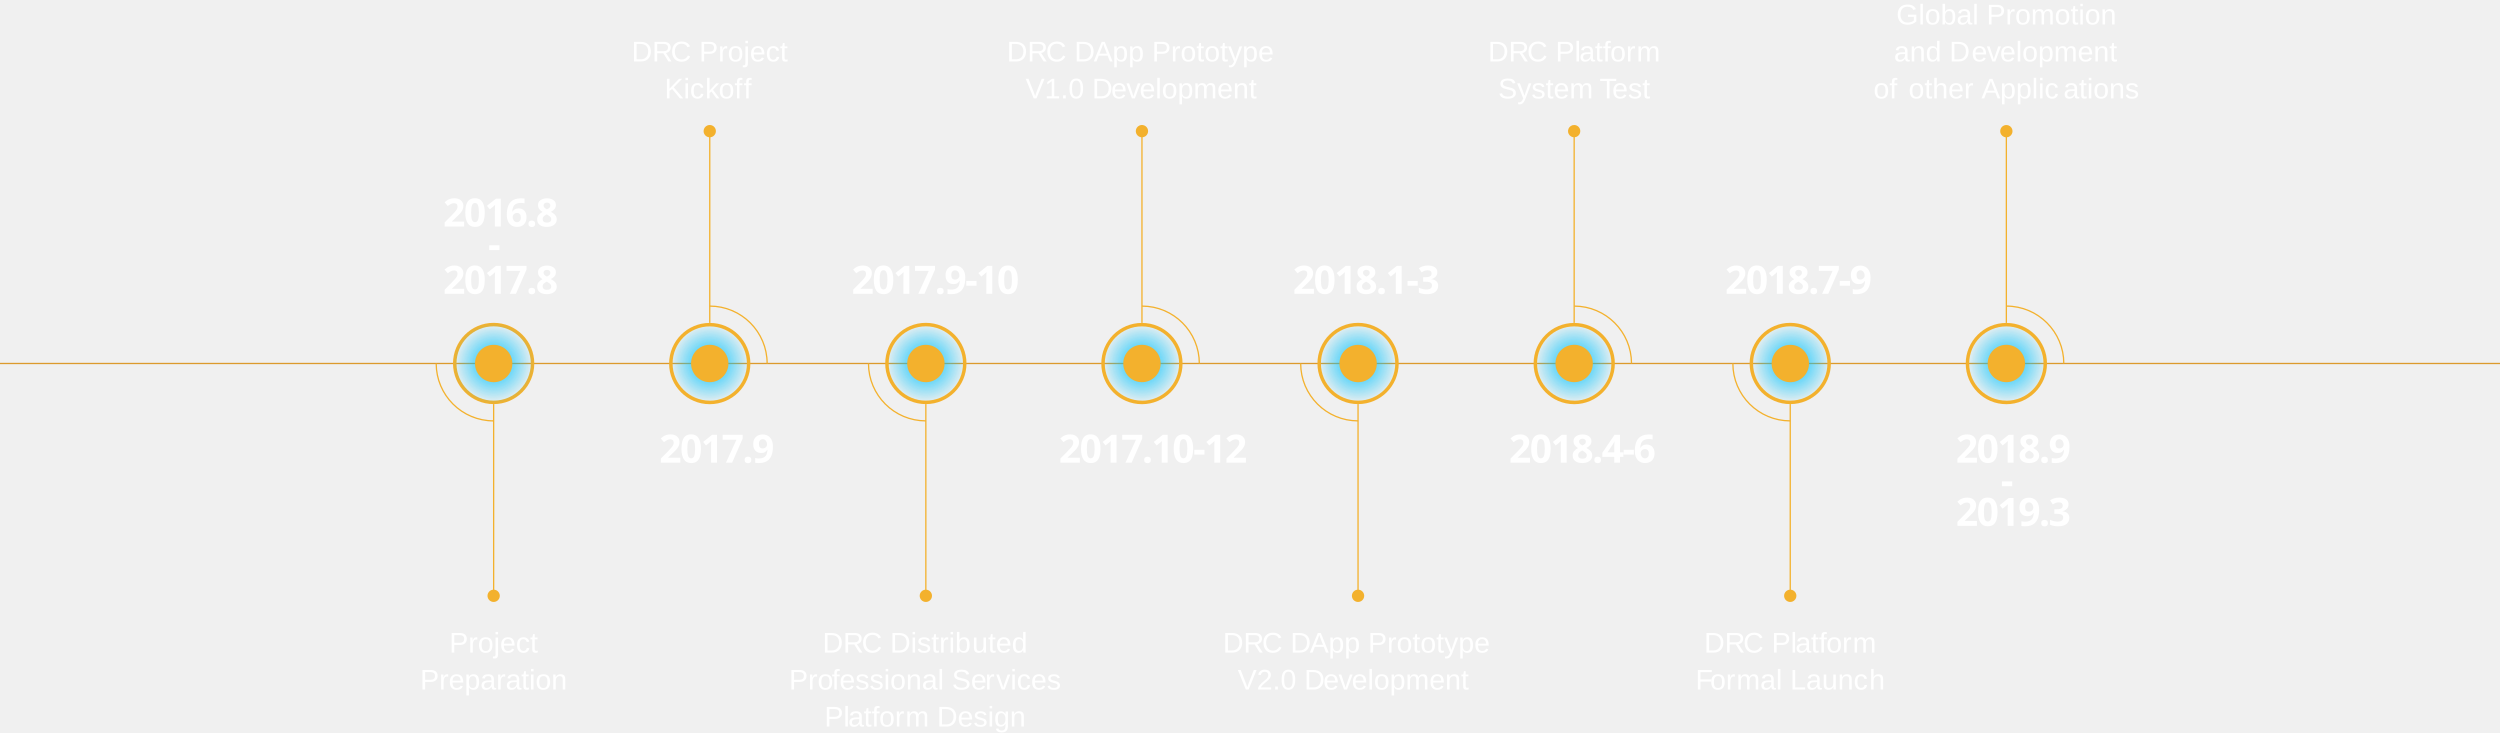
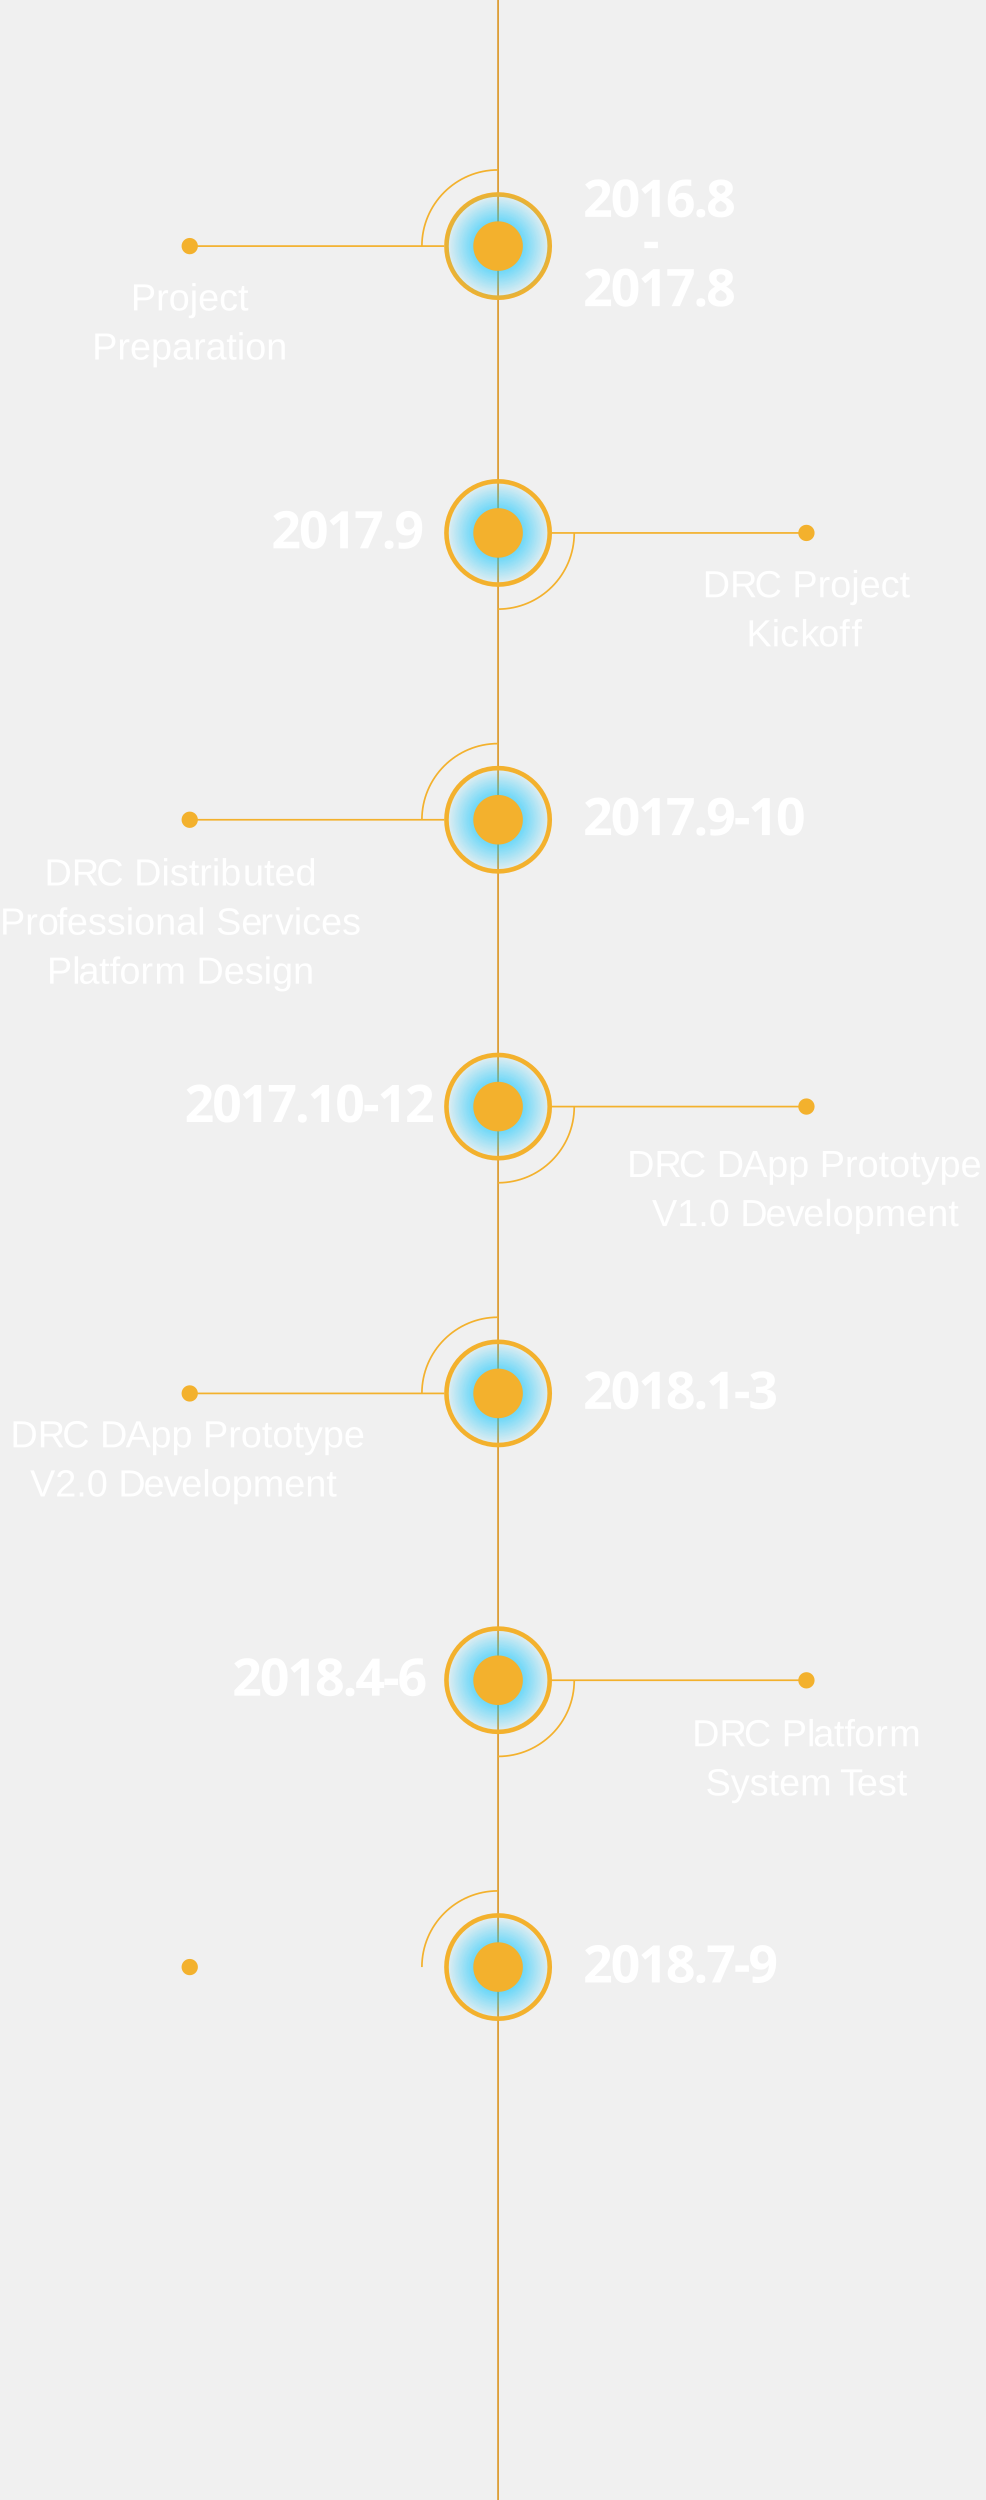
- <svg xmlns="http://www.w3.org/2000/svg" xmlns:xlink="http://www.w3.org/1999/xlink" viewBox="0 0 1920 562.6">
+ <svg xmlns="http://www.w3.org/2000/svg" xmlns:xlink="http://www.w3.org/1999/xlink" viewBox="0 0 570.37 1446.56">
  <defs>
-     <style>.cls-1{font-size:30px;font-family:Helvetica-Condensed-Bold, Helvetica Condensed;font-weight:700;letter-spacing:-0.04em;}.cls-1,.cls-13{fill:#fff;}.cls-12,.cls-2{fill:none;stroke-miterlimit:10;}.cls-2{stroke:#dc9a2d;}.cls-3{fill:#f3b12d;}.cls-4{fill:url(#未命名的渐变_460);}.cls-5{fill:url(#未命名的渐变_460-2);}.cls-6{fill:url(#未命名的渐变_460-3);}.cls-7{fill:url(#未命名的渐变_460-4);}.cls-8{fill:url(#未命名的渐变_460-5);}.cls-9{fill:url(#未命名的渐变_460-6);}.cls-10{fill:url(#未命名的渐变_460-7);}.cls-11{fill:url(#未命名的渐变_460-8);}.cls-12{stroke:#f3b12d;}.cls-13{font-size:21.88px;font-family:ArialMT-Light, Arial;}.cls-14{letter-spacing:-0.01em;}.cls-15{letter-spacing:-0.02em;}.cls-16{letter-spacing:-0.02em;}.cls-17{letter-spacing:-0.03em;}.cls-18{letter-spacing:0.05em;}.cls-19{letter-spacing:0.12em;}.cls-20{letter-spacing:-0.01em;}.cls-21{letter-spacing:0em;}.cls-22{letter-spacing:0.05em;}.cls-23{letter-spacing:-0.02em;}.cls-24{letter-spacing:0.04em;}.cls-25{letter-spacing:-0.05em;}.cls-26{letter-spacing:-0.02em;}.cls-27{letter-spacing:-0.04em;}.cls-28{letter-spacing:-0.05em;}.cls-29{letter-spacing:0.04em;}.cls-30{letter-spacing:-0.01em;}.cls-31{letter-spacing:-0.02em;}.cls-32{letter-spacing:-0.11em;}.cls-33{letter-spacing:0em;}</style>
-     <radialGradient id="未命名的渐变_460" cx="379.12" cy="279.16" r="31.21" gradientUnits="userSpaceOnUse">
+     <style>.cls-1{font-size:30px;font-family:Helvetica-Condensed-Bold, Helvetica Condensed;font-weight:700;letter-spacing:-0.04em;}.cls-1,.cls-12{fill:#fff;}.cls-11,.cls-2{fill:none;stroke-miterlimit:10;}.cls-2{stroke:#dc9a2d;}.cls-3{fill:#f3b12d;}.cls-4{fill:url(#未命名的渐变_54);}.cls-5{fill:url(#未命名的渐变_54-2);}.cls-6{fill:url(#未命名的渐变_54-3);}.cls-7{fill:url(#未命名的渐变_54-4);}.cls-8{fill:url(#未命名的渐变_54-5);}.cls-9{fill:url(#未命名的渐变_54-6);}.cls-10{fill:url(#未命名的渐变_54-7);}.cls-11{stroke:#f3b12d;}.cls-12{font-size:21.88px;font-family:ArialMT-Light, Arial;}.cls-13{letter-spacing:-0.01em;}.cls-14{letter-spacing:-0.02em;}.cls-15{letter-spacing:-0.02em;}.cls-16{letter-spacing:-0.03em;}.cls-17{letter-spacing:0.05em;}.cls-18{letter-spacing:0.12em;}.cls-19{letter-spacing:-0.01em;}.cls-20{letter-spacing:0em;}.cls-21{letter-spacing:0.05em;}.cls-22{letter-spacing:-0.02em;}.cls-23{letter-spacing:0.04em;}.cls-24{letter-spacing:-0.05em;}.cls-25{letter-spacing:-0.02em;}.cls-26{letter-spacing:-0.04em;}.cls-27{letter-spacing:-0.02em;}.cls-28{letter-spacing:-0.11em;}</style>
+     <radialGradient id="未命名的渐变_54" cx="-1066.96" cy="6387.07" r="31.21" gradientTransform="translate(6675.27 1209.37) rotate(90)" gradientUnits="userSpaceOnUse">
      <stop offset="0" stop-color="#00c3ff" />
      <stop offset="1" stop-color="#00c3ff" stop-opacity="0" />
    </radialGradient>
-     <radialGradient id="未命名的渐变_460-2" cx="545.09" cy="279.16" r="31.21" xlink:href="#未命名的渐变_460" />
-     <radialGradient id="未命名的渐变_460-3" cx="711.05" cy="279.16" r="31.21" xlink:href="#未命名的渐变_460" />
-     <radialGradient id="未命名的渐变_460-4" cx="877.02" cy="279.16" r="31.21" xlink:href="#未命名的渐变_460" />
-     <radialGradient id="未命名的渐变_460-5" cx="1042.98" cy="279.16" r="31.21" xlink:href="#未命名的渐变_460" />
-     <radialGradient id="未命名的渐变_460-6" cx="1208.95" cy="279.16" r="31.21" xlink:href="#未命名的渐变_460" />
-     <radialGradient id="未命名的渐变_460-7" cx="1375.65" cy="279.16" r="31.21" xlink:href="#未命名的渐变_460" />
-     <radialGradient id="未命名的渐变_460-8" cx="1541.59" cy="279.16" r="31.21" xlink:href="#未命名的渐变_460" />
+     <radialGradient id="未命名的渐变_54-2" cx="-901" cy="6387.07" r="31.21" xlink:href="#未命名的渐变_54" />
+     <radialGradient id="未命名的渐变_54-3" cx="-735.03" cy="6387.07" r="31.21" xlink:href="#未命名的渐变_54" />
+     <radialGradient id="未命名的渐变_54-4" cx="-569.07" cy="6387.07" r="31.21" xlink:href="#未命名的渐变_54" />
+     <radialGradient id="未命名的渐变_54-5" cx="-403.1" cy="6387.07" r="31.21" xlink:href="#未命名的渐变_54" />
+     <radialGradient id="未命名的渐变_54-6" cx="-237.14" cy="6387.07" r="31.21" xlink:href="#未命名的渐变_54" />
+     <radialGradient id="未命名的渐变_54-7" cx="-70.44" cy="6387.07" r="31.21" xlink:href="#未命名的渐变_54" />
  </defs>
  <g id="图层_2" data-name="图层 2">
    <g id="图层_1-2" data-name="图层 1">
      <g id="_编组_" data-name="&lt;编组&gt;">
-         <text class="cls-1" transform="translate(340.3 173.98)">2016.8<tspan x="34.5" y="24.28">-</tspan>
+         <text class="cls-1" transform="translate(337.41 125.49)">2016.8<tspan x="34.5" y="24.28">-</tspan>
          <tspan x="0" y="51.65">2017.8</tspan>
        </text>
      </g>
      <g id="_编组_2" data-name="&lt;编组&gt;">
-         <text class="cls-1" transform="translate(506.32 355.33)">2017.9</text>
+         <text class="cls-1" transform="translate(157.02 317.29)">2017.9</text>
      </g>
-       <line id="_路径_" data-name="&lt;路径&gt;" class="cls-2" y1="279.16" x2="1920" y2="279.16" />
+       <line id="_路径_" data-name="&lt;路径&gt;" class="cls-2" x1="288.2" x2="288.2" y2="1446.56" />
      <g id="_编组_3" data-name="&lt;编组&gt;">
-         <path id="_复合路径_" data-name="&lt;复合路径&gt;" class="cls-3" d="M379.12,310.36a31.21,31.21,0,1,1,31.21-31.2A31.23,31.23,0,0,1,379.12,310.36Zm0-59.74a28.54,28.54,0,1,0,28.54,28.54A28.57,28.57,0,0,0,379.12,250.62Z" />
+         <path id="_复合路径_" data-name="&lt;复合路径&gt;" class="cls-3" d="M257,142.4a31.21,31.21,0,1,1,31.21,31.21A31.24,31.24,0,0,1,257,142.4Zm59.75,0a28.54,28.54,0,1,0-28.54,28.54A28.57,28.57,0,0,0,316.74,142.4Z" />
      </g>
      <g id="_编组_4" data-name="&lt;编组&gt;">
-         <path id="_复合路径_2" data-name="&lt;复合路径&gt;" class="cls-4" d="M379.12,310.36a31.21,31.21,0,1,1,31.21-31.2A31.23,31.23,0,0,1,379.12,310.36Z" />
+         <path id="_复合路径_2" data-name="&lt;复合路径&gt;" class="cls-4" d="M257,142.4a31.21,31.21,0,1,1,31.21,31.21A31.24,31.24,0,0,1,257,142.4Z" />
      </g>
      <g id="_编组_5" data-name="&lt;编组&gt;">
-         <path id="_复合路径_3" data-name="&lt;复合路径&gt;" class="cls-5" d="M545.09,310.36a31.21,31.21,0,1,1,31.2-31.2A31.24,31.24,0,0,1,545.09,310.36Z" />
+         <path id="_复合路径_3" data-name="&lt;复合路径&gt;" class="cls-5" d="M257,308.37a31.21,31.21,0,1,1,31.21,31.2A31.24,31.24,0,0,1,257,308.37Z" />
      </g>
      <g id="_编组_6" data-name="&lt;编组&gt;">
-         <path id="_复合路径_4" data-name="&lt;复合路径&gt;" class="cls-6" d="M711.05,310.36a31.21,31.21,0,1,1,31.21-31.2A31.23,31.23,0,0,1,711.05,310.36Z" />
+         <path id="_复合路径_4" data-name="&lt;复合路径&gt;" class="cls-6" d="M257,474.33a31.21,31.21,0,1,1,31.21,31.21A31.24,31.24,0,0,1,257,474.33Z" />
      </g>
      <g id="_编组_7" data-name="&lt;编组&gt;">
-         <path id="_复合路径_5" data-name="&lt;复合路径&gt;" class="cls-7" d="M877,310.36a31.21,31.21,0,1,1,31.2-31.2A31.24,31.24,0,0,1,877,310.36Z" />
+         <path id="_复合路径_5" data-name="&lt;复合路径&gt;" class="cls-7" d="M257,640.3a31.21,31.21,0,1,1,31.21,31.2A31.24,31.24,0,0,1,257,640.3Z" />
      </g>
      <g id="_编组_8" data-name="&lt;编组&gt;">
-         <path id="_复合路径_6" data-name="&lt;复合路径&gt;" class="cls-8" d="M1043,310.36a31.21,31.21,0,1,1,31.21-31.2A31.23,31.23,0,0,1,1043,310.36Z" />
+         <path id="_复合路径_6" data-name="&lt;复合路径&gt;" class="cls-8" d="M257,806.26a31.21,31.21,0,1,1,31.21,31.21A31.24,31.24,0,0,1,257,806.26Z" />
      </g>
      <g id="_编组_9" data-name="&lt;编组&gt;">
-         <path id="_复合路径_7" data-name="&lt;复合路径&gt;" class="cls-9" d="M1209,310.36a31.21,31.21,0,1,1,31.2-31.2A31.24,31.24,0,0,1,1209,310.36Z" />
+         <path id="_复合路径_7" data-name="&lt;复合路径&gt;" class="cls-9" d="M257,972.23a31.21,31.21,0,1,1,31.21,31.2A31.24,31.24,0,0,1,257,972.23Z" />
      </g>
      <g id="_编组_10" data-name="&lt;编组&gt;">
-         <path id="_复合路径_8" data-name="&lt;复合路径&gt;" class="cls-10" d="M1375.65,310.36a31.21,31.21,0,1,1,31.2-31.2A31.24,31.24,0,0,1,1375.65,310.36Z" />
+         <path id="_复合路径_8" data-name="&lt;复合路径&gt;" class="cls-10" d="M257,1138.93a31.21,31.21,0,1,1,31.21,31.2A31.24,31.24,0,0,1,257,1138.93Z" />
      </g>
+       <path id="_路径_2" data-name="&lt;路径&gt;" class="cls-11" d="M244.12,142.4A44.08,44.08,0,0,1,288.2,98.33" />
+       <path id="_路径_3" data-name="&lt;路径&gt;" class="cls-11" d="M332.28,308.37a44.09,44.09,0,0,1-44.08,44.08" />
+       <path id="_路径_4" data-name="&lt;路径&gt;" class="cls-11" d="M332.28,640.3a44.09,44.09,0,0,1-44.08,44.08" />
+       <path id="_路径_5" data-name="&lt;路径&gt;" class="cls-11" d="M332.28,972.23a44.09,44.09,0,0,1-44.08,44.08" />
+       <line id="_路径_6" data-name="&lt;路径&gt;" class="cls-11" x1="257.02" y1="142.4" x2="109.78" y2="142.4" />
+       <circle id="_路径_7" data-name="&lt;路径&gt;" class="cls-3" cx="288.2" cy="142.4" r="14.35" />
+       <circle id="_路径_8" data-name="&lt;路径&gt;" class="cls-3" cx="288.2" cy="474.33" r="14.35" />
      <g id="_编组_11" data-name="&lt;编组&gt;">
-         <path id="_复合路径_9" data-name="&lt;复合路径&gt;" class="cls-11" d="M1541.59,310.36a31.21,31.21,0,1,1,31.21-31.2A31.23,31.23,0,0,1,1541.59,310.36Z" />
+         <path id="_复合路径_9" data-name="&lt;复合路径&gt;" class="cls-3" d="M257,474.33a31.21,31.21,0,1,1,31.21,31.21A31.24,31.24,0,0,1,257,474.33Zm59.75,0a28.54,28.54,0,1,0-28.54,28.54A28.57,28.57,0,0,0,316.74,474.33Z" />
      </g>
-       <path id="_路径_2" data-name="&lt;路径&gt;" class="cls-12" d="M379.12,323.24A44.09,44.09,0,0,1,335,279.16" />
-       <path id="_路径_3" data-name="&lt;路径&gt;" class="cls-12" d="M545.09,235.08a44.08,44.08,0,0,1,44.07,44.08" />
-       <path id="_路径_4" data-name="&lt;路径&gt;" class="cls-12" d="M877,235.08a44.09,44.09,0,0,1,44.08,44.08" />
-       <path id="_路径_5" data-name="&lt;路径&gt;" class="cls-12" d="M1209,235.08A44.09,44.09,0,0,1,1253,279.16" />
-       <path id="_路径_6" data-name="&lt;路径&gt;" class="cls-12" d="M1540.88,235.08A44.09,44.09,0,0,1,1585,279.16" />
-       <line id="_路径_7" data-name="&lt;路径&gt;" class="cls-12" x1="379.12" y1="310.34" x2="379.12" y2="457.58" />
-       <circle id="_路径_8" data-name="&lt;路径&gt;" class="cls-3" cx="379.12" cy="279.16" r="14.35" transform="translate(42.84 608.67) rotate(-80.78)" />
-       <circle id="_路径_9" data-name="&lt;路径&gt;" class="cls-3" cx="1540.88" cy="279.16" r="14.35" transform="translate(10.46 610.92) rotate(-22.5)" />
+       <path id="_路径_9" data-name="&lt;路径&gt;" class="cls-11" d="M244.12,474.33a44.08,44.08,0,0,1,44.08-44.07" />
+       <line id="_路径_10" data-name="&lt;路径&gt;" class="cls-11" x1="257.02" y1="474.33" x2="109.78" y2="474.33" />
+       <circle id="_路径_11" data-name="&lt;路径&gt;" class="cls-3" cx="288.2" cy="972.23" r="14.35" />
      <g id="_编组_12" data-name="&lt;编组&gt;">
-         <path id="_复合路径_10" data-name="&lt;复合路径&gt;" class="cls-3" d="M1540.88,248a31.21,31.21,0,1,1-31.21,31.21A31.24,31.24,0,0,1,1540.88,248Zm0,59.75a28.54,28.54,0,1,0-28.54-28.54A28.58,28.58,0,0,0,1540.88,307.7Z" />
+         <path id="_复合路径_10" data-name="&lt;复合路径&gt;" class="cls-3" d="M319.41,972.23A31.21,31.21,0,1,1,288.2,941,31.24,31.24,0,0,1,319.41,972.23Zm-59.75,0a28.54,28.54,0,1,0,28.54-28.54A28.57,28.57,0,0,0,259.66,972.23Z" />
      </g>
-       <line id="_路径_10" data-name="&lt;路径&gt;" class="cls-12" x1="1540.88" y1="247.98" x2="1540.88" y2="100.74" />
-       <circle id="_路径_11" data-name="&lt;路径&gt;" class="cls-3" cx="711.05" cy="279.16" r="14.35" transform="translate(321.6 936.31) rotate(-80.78)" />
+       <line id="_路径_12" data-name="&lt;路径&gt;" class="cls-11" x1="319.38" y1="972.23" x2="466.62" y2="972.23" />
+       <circle id="_路径_13" data-name="&lt;路径&gt;" class="cls-3" cx="288.2" cy="806.26" r="14.35" />
      <g id="_编组_13" data-name="&lt;编组&gt;">
-         <path id="_复合路径_11" data-name="&lt;复合路径&gt;" class="cls-3" d="M711.05,310.36a31.21,31.21,0,1,1,31.21-31.2A31.23,31.23,0,0,1,711.05,310.36Zm0-59.74a28.54,28.54,0,1,0,28.54,28.54A28.57,28.57,0,0,0,711.05,250.62Z" />
+         <path id="_复合路径_11" data-name="&lt;复合路径&gt;" class="cls-3" d="M257,806.26a31.21,31.21,0,1,1,31.21,31.21A31.24,31.24,0,0,1,257,806.26Zm59.75,0A28.54,28.54,0,1,0,288.2,834.8,28.57,28.57,0,0,0,316.74,806.26Z" />
      </g>
-       <path id="_路径_12" data-name="&lt;路径&gt;" class="cls-12" d="M711.05,323.24A44.09,44.09,0,0,1,667,279.16" />
-       <line id="_路径_13" data-name="&lt;路径&gt;" class="cls-12" x1="711.05" y1="310.34" x2="711.05" y2="457.58" />
-       <circle id="_路径_14" data-name="&lt;路径&gt;" class="cls-3" cx="1208.95" cy="279.16" r="14.35" transform="translate(-14.8 483.89) rotate(-22.5)" />
+       <path id="_路径_14" data-name="&lt;路径&gt;" class="cls-11" d="M244.12,806.26a44.08,44.08,0,0,1,44.08-44.07" />
+       <line id="_路径_15" data-name="&lt;路径&gt;" class="cls-11" x1="257.02" y1="806.26" x2="109.78" y2="806.26" />
+       <circle id="_路径_16" data-name="&lt;路径&gt;" class="cls-3" cx="288.2" cy="640.3" r="14.35" />
      <g id="_编组_14" data-name="&lt;编组&gt;">
-         <path id="_复合路径_12" data-name="&lt;复合路径&gt;" class="cls-3" d="M1209,248a31.21,31.21,0,1,1-31.21,31.21A31.24,31.24,0,0,1,1209,248Zm0,59.75a28.54,28.54,0,1,0-28.54-28.54A28.57,28.57,0,0,0,1209,307.7Z" />
+         <path id="_复合路径_12" data-name="&lt;复合路径&gt;" class="cls-3" d="M319.41,640.3a31.21,31.21,0,1,1-31.21-31.21A31.24,31.24,0,0,1,319.41,640.3Zm-59.75,0a28.54,28.54,0,1,0,28.54-28.54A28.57,28.57,0,0,0,259.66,640.3Z" />
      </g>
-       <line id="_路径_15" data-name="&lt;路径&gt;" class="cls-12" x1="1208.95" y1="247.98" x2="1208.95" y2="100.74" />
-       <circle id="_路径_16" data-name="&lt;路径&gt;" class="cls-3" cx="1042.98" cy="279.16" r="14.35" transform="translate(600.36 1263.96) rotate(-80.78)" />
+       <line id="_路径_17" data-name="&lt;路径&gt;" class="cls-11" x1="319.38" y1="640.3" x2="466.62" y2="640.3" />
+       <circle id="_路径_18" data-name="&lt;路径&gt;" class="cls-3" cx="288.2" cy="1138.19" r="14.35" />
      <g id="_编组_15" data-name="&lt;编组&gt;">
-         <path id="_复合路径_13" data-name="&lt;复合路径&gt;" class="cls-3" d="M1043,310.36a31.21,31.21,0,1,1,31.21-31.2A31.23,31.23,0,0,1,1043,310.36Zm0-59.74a28.54,28.54,0,1,0,28.54,28.54A28.57,28.57,0,0,0,1043,250.62Z" />
+         <path id="_复合路径_13" data-name="&lt;复合路径&gt;" class="cls-3" d="M257,1138.19a31.21,31.21,0,1,1,31.21,31.21A31.24,31.24,0,0,1,257,1138.19Zm59.75,0a28.54,28.54,0,1,0-28.54,28.54A28.57,28.57,0,0,0,316.74,1138.19Z" />
      </g>
-       <path id="_路径_17" data-name="&lt;路径&gt;" class="cls-12" d="M1043,323.24a44.09,44.09,0,0,1-44.08-44.08" />
-       <line id="_路径_18" data-name="&lt;路径&gt;" class="cls-12" x1="1042.98" y1="310.34" x2="1042.98" y2="457.58" />
-       <circle id="_路径_19" data-name="&lt;路径&gt;" class="cls-3" cx="877.02" cy="279.16" r="14.35" transform="translate(-40.07 356.87) rotate(-22.5)" />
+       <path id="_路径_19" data-name="&lt;路径&gt;" class="cls-11" d="M244.12,1138.19a44.08,44.08,0,0,1,44.08-44.07" />
+       <circle id="_路径_20" data-name="&lt;路径&gt;" class="cls-3" cx="288.2" cy="308.37" r="14.35" />
      <g id="_编组_16" data-name="&lt;编组&gt;">
-         <path id="_复合路径_14" data-name="&lt;复合路径&gt;" class="cls-3" d="M877,248a31.21,31.21,0,1,1-31.21,31.21A31.24,31.24,0,0,1,877,248Zm0,59.75a28.54,28.54,0,1,0-28.54-28.54A28.57,28.57,0,0,0,877,307.7Z" />
+         <path id="_复合路径_14" data-name="&lt;复合路径&gt;" class="cls-3" d="M319.41,308.37a31.21,31.21,0,1,1-31.21-31.21A31.24,31.24,0,0,1,319.41,308.37Zm-59.75,0a28.54,28.54,0,1,0,28.54-28.54A28.57,28.57,0,0,0,259.66,308.37Z" />
      </g>
-       <line id="_路径_20" data-name="&lt;路径&gt;" class="cls-12" x1="877.02" y1="247.98" x2="877.02" y2="100.74" />
-       <circle id="_路径_21" data-name="&lt;路径&gt;" class="cls-3" cx="1374.91" cy="279.16" r="14.35" transform="translate(879.12 1591.6) rotate(-80.78)" />
+       <line id="_路径_21" data-name="&lt;路径&gt;" class="cls-11" x1="319.38" y1="308.37" x2="466.62" y2="308.37" />
      <g id="_编组_17" data-name="&lt;编组&gt;">
-         <path id="_复合路径_15" data-name="&lt;复合路径&gt;" class="cls-3" d="M1374.91,310.36a31.21,31.21,0,1,1,31.21-31.2A31.23,31.23,0,0,1,1374.91,310.36Zm0-59.74a28.54,28.54,0,1,0,28.54,28.54A28.57,28.57,0,0,0,1374.91,250.62Z" />
-       </g>
-       <path id="_路径_22" data-name="&lt;路径&gt;" class="cls-12" d="M1374.91,323.24a44.08,44.08,0,0,1-44.07-44.08" />
-       <line id="_路径_23" data-name="&lt;路径&gt;" class="cls-12" x1="1374.91" y1="310.34" x2="1374.91" y2="457.58" />
-       <circle id="_路径_24" data-name="&lt;路径&gt;" class="cls-3" cx="545.09" cy="279.16" r="14.35" transform="translate(-65.34 229.85) rotate(-22.5)" />
-       <g id="_编组_18" data-name="&lt;编组&gt;">
-         <path id="_复合路径_16" data-name="&lt;复合路径&gt;" class="cls-3" d="M545.09,248a31.21,31.21,0,1,1-31.21,31.21A31.24,31.24,0,0,1,545.09,248Zm0,59.75a28.54,28.54,0,1,0-28.54-28.54A28.57,28.57,0,0,0,545.09,307.7Z" />
-       </g>
-       <line id="_路径_25" data-name="&lt;路径&gt;" class="cls-12" x1="545.09" y1="247.98" x2="545.09" y2="100.74" />
-       <g id="_编组_19" data-name="&lt;编组&gt;">
-         <text class="cls-13" transform="translate(345.07 501.18)">Project<tspan x="-22.39" y="28.4">Prepar</tspan>
-           <tspan class="cls-14" x="43.26" y="28.4">a</tspan>
+         <text class="cls-12" transform="translate(75.73 179.62)">Project<tspan x="-22.39" y="28.4">Prepar</tspan>
+           <tspan class="cls-13" x="43.26" y="28.4">a</tspan>
          <tspan x="55.21" y="28.4">tion</tspan>
        </text>
      </g>
-       <g id="_编组_20" data-name="&lt;编组&gt;">
-         <text class="cls-13" transform="translate(485.1 47.18)">D<tspan class="cls-15" x="15.8" y="0">R</tspan>
+       <g id="_编组_18" data-name="&lt;编组&gt;">
+         <text class="cls-12" transform="translate(406.64 345.59)">D<tspan class="cls-14" x="15.8" y="0">R</tspan>
          <tspan x="29.98" y="0">C Project</tspan>
          <tspan x="25.29" y="28.4">Ki</tspan>
-           <tspan class="cls-16" x="44.74" y="28.4">c</tspan>
-           <tspan class="cls-17" x="56.47" y="28.4">k</tspan>
+           <tspan class="cls-15" x="44.74" y="28.4">c</tspan>
+           <tspan class="cls-16" x="56.47" y="28.4">k</tspan>
          <tspan x="66.8" y="28.4">o</tspan>
-           <tspan class="cls-18" x="78.97" y="28.4">f</tspan>
-           <tspan class="cls-19" x="86.03" y="28.4">f</tspan>
+           <tspan class="cls-17" x="78.97" y="28.4">f</tspan>
+           <tspan class="cls-18" x="86.03" y="28.4">f</tspan>
        </text>
      </g>
-       <path id="_路径_26" data-name="&lt;路径&gt;" class="cls-3" d="M383.84,457.58a4.72,4.72,0,1,1-4.72-4.72A4.72,4.72,0,0,1,383.84,457.58Z" />
+       <path id="_路径_22" data-name="&lt;路径&gt;" class="cls-3" d="M109.78,147.12a4.72,4.72,0,1,1,4.72-4.72A4.72,4.72,0,0,1,109.78,147.12Z" />
+       <g id="_编组_19" data-name="&lt;编组&gt;">
+         <text class="cls-1" transform="translate(337.41 483.2)">2017.9-10</text>
+       </g>
+       <g id="_编组_20" data-name="&lt;编组&gt;">
+         <text class="cls-12" transform="translate(25.75 512.35)">D<tspan class="cls-14" x="15.8" y="0">R</tspan>
+           <tspan x="29.98" y="0">C Distri</tspan>
+           <tspan class="cls-19" x="101.69" y="0">b</tspan>
+           <tspan class="cls-20" x="114.84" y="0">uted</tspan>
+           <tspan x="-25.75" y="28.4">Pro</tspan>
+           <tspan class="cls-13" x="7.08" y="28.4">f</tspan>
+           <tspan x="12.94" y="28.4">essional Se</tspan>
+           <tspan class="cls-21" x="124.83" y="28.4">r</tspan>
+           <tspan x="133.3" y="28.4">vices</tspan>
+           <tspan x="1.42" y="56.81">Pl</tspan>
+           <tspan class="cls-13" x="19.65" y="56.81">a</tspan>
+           <tspan x="31.6" y="56.81">t</tspan>
+           <tspan class="cls-22" x="37.68" y="56.81">f</tspan>
+           <tspan class="cls-20" x="43.35" y="56.81">o</tspan>
+           <tspan class="cls-23" x="55.52" y="56.81">r</tspan>
+           <tspan class="cls-20" x="63.59" y="56.81">m Design</tspan>
+         </text>
+       </g>
+       <path id="_路径_23" data-name="&lt;路径&gt;" class="cls-3" d="M109.78,479.05a4.72,4.72,0,1,1,4.72-4.72A4.72,4.72,0,0,1,109.78,479.05Z" />
      <g id="_编组_21" data-name="&lt;编组&gt;">
-         <text class="cls-1" transform="translate(654.04 225.63)">2017.9-10</text>
+         <text class="cls-1" transform="translate(337.41 815.19)">2018.1-3</text>
      </g>
      <g id="_编组_22" data-name="&lt;编组&gt;">
-         <text class="cls-13" transform="translate(631.74 501.18)">D<tspan class="cls-15" x="15.8" y="0">R</tspan>
-           <tspan x="29.98" y="0">C Distri</tspan>
-           <tspan class="cls-20" x="101.69" y="0">b</tspan>
-           <tspan class="cls-21" x="114.84" y="0">uted</tspan>
-           <tspan x="-25.75" y="28.4">Pro</tspan>
-           <tspan class="cls-14" x="7.08" y="28.4">f</tspan>
-           <tspan x="12.94" y="28.4">essional Se</tspan>
-           <tspan class="cls-22" x="124.83" y="28.4">r</tspan>
-           <tspan x="133.3" y="28.4">vices</tspan>
-           <tspan x="1.42" y="56.81">Pl</tspan>
-           <tspan class="cls-14" x="19.65" y="56.81">a</tspan>
-           <tspan x="31.6" y="56.81">t</tspan>
-           <tspan class="cls-23" x="37.68" y="56.81">f</tspan>
-           <tspan class="cls-21" x="43.35" y="56.81">o</tspan>
-           <tspan class="cls-24" x="55.52" y="56.81">r</tspan>
-           <tspan class="cls-21" x="63.59" y="56.81">m Design</tspan>
-         </text>
-       </g>
-       <path id="_路径_27" data-name="&lt;路径&gt;" class="cls-3" d="M715.77,457.58a4.72,4.72,0,1,1-4.72-4.72A4.72,4.72,0,0,1,715.77,457.58Z" />
-       <g id="_编组_23" data-name="&lt;编组&gt;">
-         <text class="cls-1" transform="translate(992.92 225.63)">2018.1-3</text>
-       </g>
-       <g id="_编组_24" data-name="&lt;编组&gt;">
-         <text class="cls-13" transform="translate(939.23 501.18)">D<tspan class="cls-15" x="15.8" y="0">R</tspan>
+         <text class="cls-12" transform="translate(6.03 837.47)">D<tspan class="cls-14" x="15.8" y="0">R</tspan>
          <tspan x="29.98" y="0">C </tspan>
-           <tspan class="cls-25" x="51.86" y="0">D</tspan>
-           <tspan class="cls-14" x="66.66" y="0">A</tspan>
+           <tspan class="cls-24" x="51.86" y="0">D</tspan>
+           <tspan class="cls-13" x="66.66" y="0">A</tspan>
          <tspan x="81.03" y="0">pp Prototype</tspan>
          <tspan x="11.35" y="28.4">V2.0 D</tspan>
-           <tspan class="cls-26" x="77.02" y="28.4">e</tspan>
-           <tspan class="cls-27" x="88.73" y="28.4">v</tspan>
+           <tspan class="cls-25" x="77.02" y="28.4">e</tspan>
+           <tspan class="cls-26" x="88.73" y="28.4">v</tspan>
          <tspan x="98.86" y="28.4">elopment </tspan>
        </text>
      </g>
-       <path id="_路径_28" data-name="&lt;路径&gt;" class="cls-3" d="M1047.7,457.58a4.72,4.72,0,1,1-4.72-4.72A4.72,4.72,0,0,1,1047.7,457.58Z" />
+       <path id="_路径_24" data-name="&lt;路径&gt;" class="cls-3" d="M109.78,811a4.72,4.72,0,1,1,4.72-4.72A4.72,4.72,0,0,1,109.78,811Z" />
+       <g id="_编组_23" data-name="&lt;编组&gt;">
+         <text class="cls-1" transform="translate(337.41 1147.12)">2018.7-9</text>
+       </g>
+       <path id="_路径_25" data-name="&lt;路径&gt;" class="cls-3" d="M109.78,1142.91a4.72,4.72,0,1,1,4.72-4.72A4.72,4.72,0,0,1,109.78,1142.91Z" />
+       <path id="_路径_26" data-name="&lt;路径&gt;" class="cls-3" d="M466.62,313.09a4.72,4.72,0,1,1,4.72-4.72A4.72,4.72,0,0,1,466.62,313.09Z" />
+       <g id="_编组_24" data-name="&lt;编组&gt;">
+         <text class="cls-1" transform="translate(106.83 649.22)">2017.10-12</text>
+       </g>
      <g id="_编组_25" data-name="&lt;编组&gt;">
-         <text class="cls-1" transform="translate(1324.86 225.63)">2018.7-9</text>
-       </g>
-       <g id="_编组_26" data-name="&lt;编组&gt;">
-         <text class="cls-13" transform="translate(1308.78 501.18)">D<tspan class="cls-15" x="15.8" y="0">R</tspan>
-           <tspan x="29.98" y="0">C Pl</tspan>
-           <tspan class="cls-14" x="70.09" y="0">a</tspan>
-           <tspan x="82.04" y="0">t</tspan>
-           <tspan class="cls-23" x="88.12" y="0">f</tspan>
-           <tspan class="cls-21" x="93.79" y="0">o</tspan>
-           <tspan class="cls-24" x="105.96" y="0">r</tspan>
-           <tspan class="cls-21" x="114.03" y="0">m</tspan>
-           <tspan class="cls-28" x="-6.63" y="28.4">F</tspan>
-           <tspan x="4.53" y="28.4">o</tspan>
-           <tspan class="cls-29" x="16.7" y="28.4">r</tspan>
-           <tspan x="24.77" y="28.4">mal Laun</tspan>
-           <tspan class="cls-30" x="114.78" y="28.4">c</tspan>
-           <tspan x="126.73" y="28.4">h</tspan>
-         </text>
-       </g>
-       <path id="_路径_29" data-name="&lt;路径&gt;" class="cls-3" d="M1379.63,457.58a4.72,4.72,0,1,1-4.72-4.72A4.72,4.72,0,0,1,1379.63,457.58Z" />
-       <path id="_路径_30" data-name="&lt;路径&gt;" class="cls-3" d="M549.81,100.74A4.72,4.72,0,1,1,545.09,96,4.72,4.72,0,0,1,549.81,100.74Z" />
-       <g id="_编组_27" data-name="&lt;编组&gt;">
-         <text class="cls-1" transform="translate(813.16 355.33)">2017.10-12</text>
-       </g>
-       <g id="_编组_28" data-name="&lt;编组&gt;">
-         <text class="cls-13" transform="translate(773.27 47.18)">D<tspan class="cls-15" x="15.8" y="0">R</tspan>
+         <text class="cls-12" transform="translate(362.87 681.04)">D<tspan class="cls-14" x="15.8" y="0">R</tspan>
          <tspan x="29.98" y="0">C </tspan>
-           <tspan class="cls-25" x="51.86" y="0">D</tspan>
-           <tspan class="cls-14" x="66.66" y="0">A</tspan>
+           <tspan class="cls-24" x="51.86" y="0">D</tspan>
+           <tspan class="cls-13" x="66.66" y="0">A</tspan>
          <tspan x="81.03" y="0">pp Prototype</tspan>
          <tspan x="14.39" y="28.4">V1.0 D</tspan>
-           <tspan class="cls-31" x="80.06" y="28.4">e</tspan>
-           <tspan class="cls-27" x="91.77" y="28.4">v</tspan>
+           <tspan class="cls-27" x="80.06" y="28.4">e</tspan>
+           <tspan class="cls-26" x="91.77" y="28.4">v</tspan>
          <tspan x="101.9" y="28.4">elopment</tspan>
        </text>
      </g>
-       <path id="_路径_31" data-name="&lt;路径&gt;" class="cls-3" d="M881.74,100.74A4.72,4.72,0,1,1,877,96,4.72,4.72,0,0,1,881.74,100.74Z" />
-       <g id="_编组_29" data-name="&lt;编组&gt;">
-         <text class="cls-1" transform="translate(1158.89 355.33)">2018.4-6</text>
+       <path id="_路径_27" data-name="&lt;路径&gt;" class="cls-3" d="M466.62,645a4.72,4.72,0,1,1,4.72-4.72A4.72,4.72,0,0,1,466.62,645Z" />
+       <g id="_编组_26" data-name="&lt;编组&gt;">
+         <text class="cls-1" transform="translate(134.4 981.17)">2018.4-6</text>
      </g>
-       <g id="_编组_30" data-name="&lt;编组&gt;">
-         <text class="cls-13" transform="translate(1142.82 47.18)">D<tspan class="cls-15" x="15.8" y="0">R</tspan>
+       <g id="_编组_27" data-name="&lt;编组&gt;">
+         <text class="cls-12" transform="translate(400.49 1010.45)">D<tspan class="cls-14" x="15.8" y="0">R</tspan>
          <tspan x="29.98" y="0">C Pl</tspan>
-           <tspan class="cls-14" x="70.09" y="0">a</tspan>
+           <tspan class="cls-13" x="70.09" y="0">a</tspan>
          <tspan x="82.04" y="0">t</tspan>
-           <tspan class="cls-23" x="88.12" y="0">f</tspan>
-           <tspan class="cls-21" x="93.79" y="0">o</tspan>
-           <tspan class="cls-24" x="105.96" y="0">r</tspan>
-           <tspan class="cls-21" x="114.03" y="0">m</tspan>
+           <tspan class="cls-22" x="88.12" y="0">f</tspan>
+           <tspan class="cls-20" x="93.79" y="0">o</tspan>
+           <tspan class="cls-23" x="105.96" y="0">r</tspan>
+           <tspan class="cls-20" x="114.03" y="0">m</tspan>
          <tspan x="7.77" y="28.4">System </tspan>
-           <tspan class="cls-32" x="85.59" y="28.4">T</tspan>
-           <tspan class="cls-21" x="95.3" y="28.4">est</tspan>
+           <tspan class="cls-28" x="85.59" y="28.4">T</tspan>
+           <tspan class="cls-20" x="95.3" y="28.4">est</tspan>
        </text>
      </g>
-       <path id="_路径_32" data-name="&lt;路径&gt;" class="cls-3" d="M1213.67,100.74A4.72,4.72,0,1,1,1209,96,4.72,4.72,0,0,1,1213.67,100.74Z" />
-       <g id="_编组_31" data-name="&lt;编组&gt;">
-         <text class="cls-1" transform="translate(1502.1 355.33)">2018.9<tspan x="34.5" y="24.28">-</tspan>
-           <tspan x="0" y="48.55">2019.3</tspan>
-         </text>
-       </g>
-       <g id="_编组_32" data-name="&lt;编组&gt;">
-         <text class="cls-13" transform="translate(1456.36 18.78)">Global Promotion<tspan x="-1.81" y="28.4">and D</tspan>
-           <tspan class="cls-31" x="57.78" y="28.4">e</tspan>
-           <tspan class="cls-27" x="69.49" y="28.4">v</tspan>
-           <tspan class="cls-21" x="79.62" y="28.4">elopment</tspan>
-           <tspan x="-17.5" y="56.81">o</tspan>
-           <tspan class="cls-19" x="-5.33" y="56.81">f</tspan>
-           <tspan x="3.32" y="56.81" xml:space="preserve"> other </tspan>
-           <tspan class="cls-14" x="65.35" y="56.81">A</tspan>
-           <tspan class="cls-33" x="79.73" y="56.81">pplic</tspan>
-           <tspan class="cls-14" x="128.36" y="56.81">a</tspan>
-           <tspan x="140.31" y="56.81">tions</tspan>
-         </text>
-       </g>
-       <path id="_路径_33" data-name="&lt;路径&gt;" class="cls-3" d="M1545.6,100.74a4.72,4.72,0,1,1-4.72-4.72A4.72,4.72,0,0,1,1545.6,100.74Z" />
+       <path id="_路径_28" data-name="&lt;路径&gt;" class="cls-3" d="M466.62,977a4.72,4.72,0,1,1,4.72-4.72A4.72,4.72,0,0,1,466.62,977Z" />
    </g>
  </g>
</svg>
